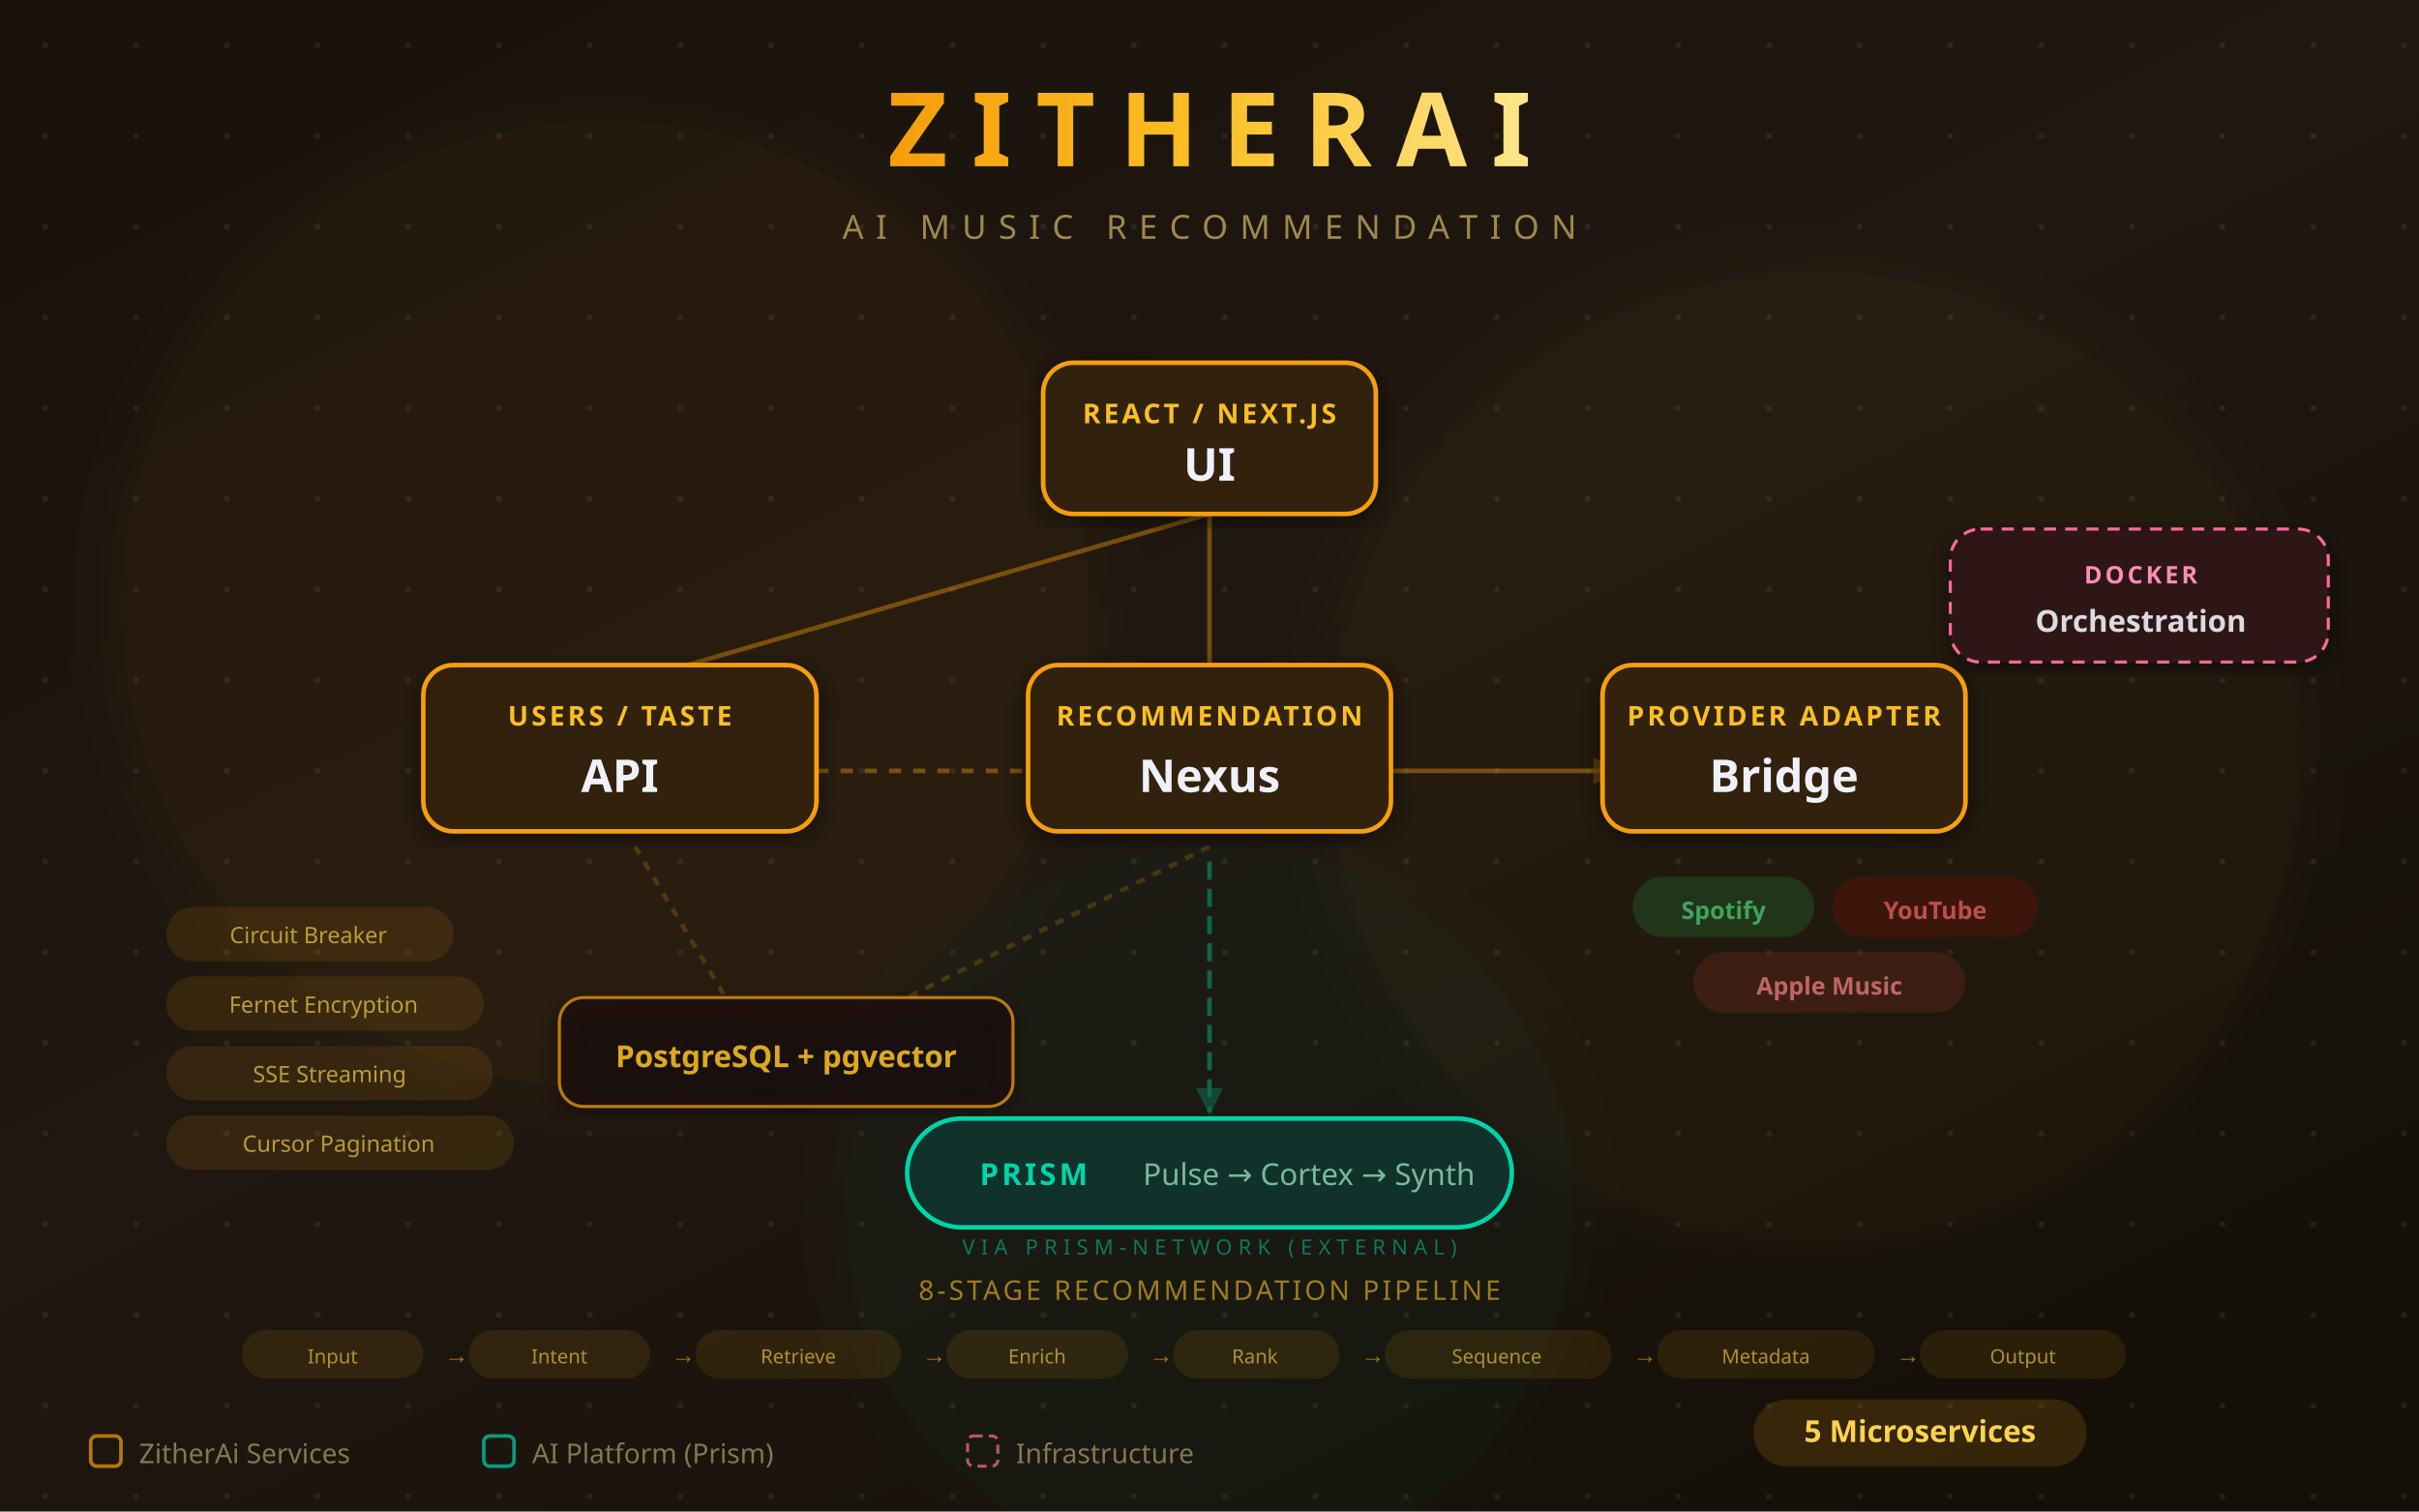
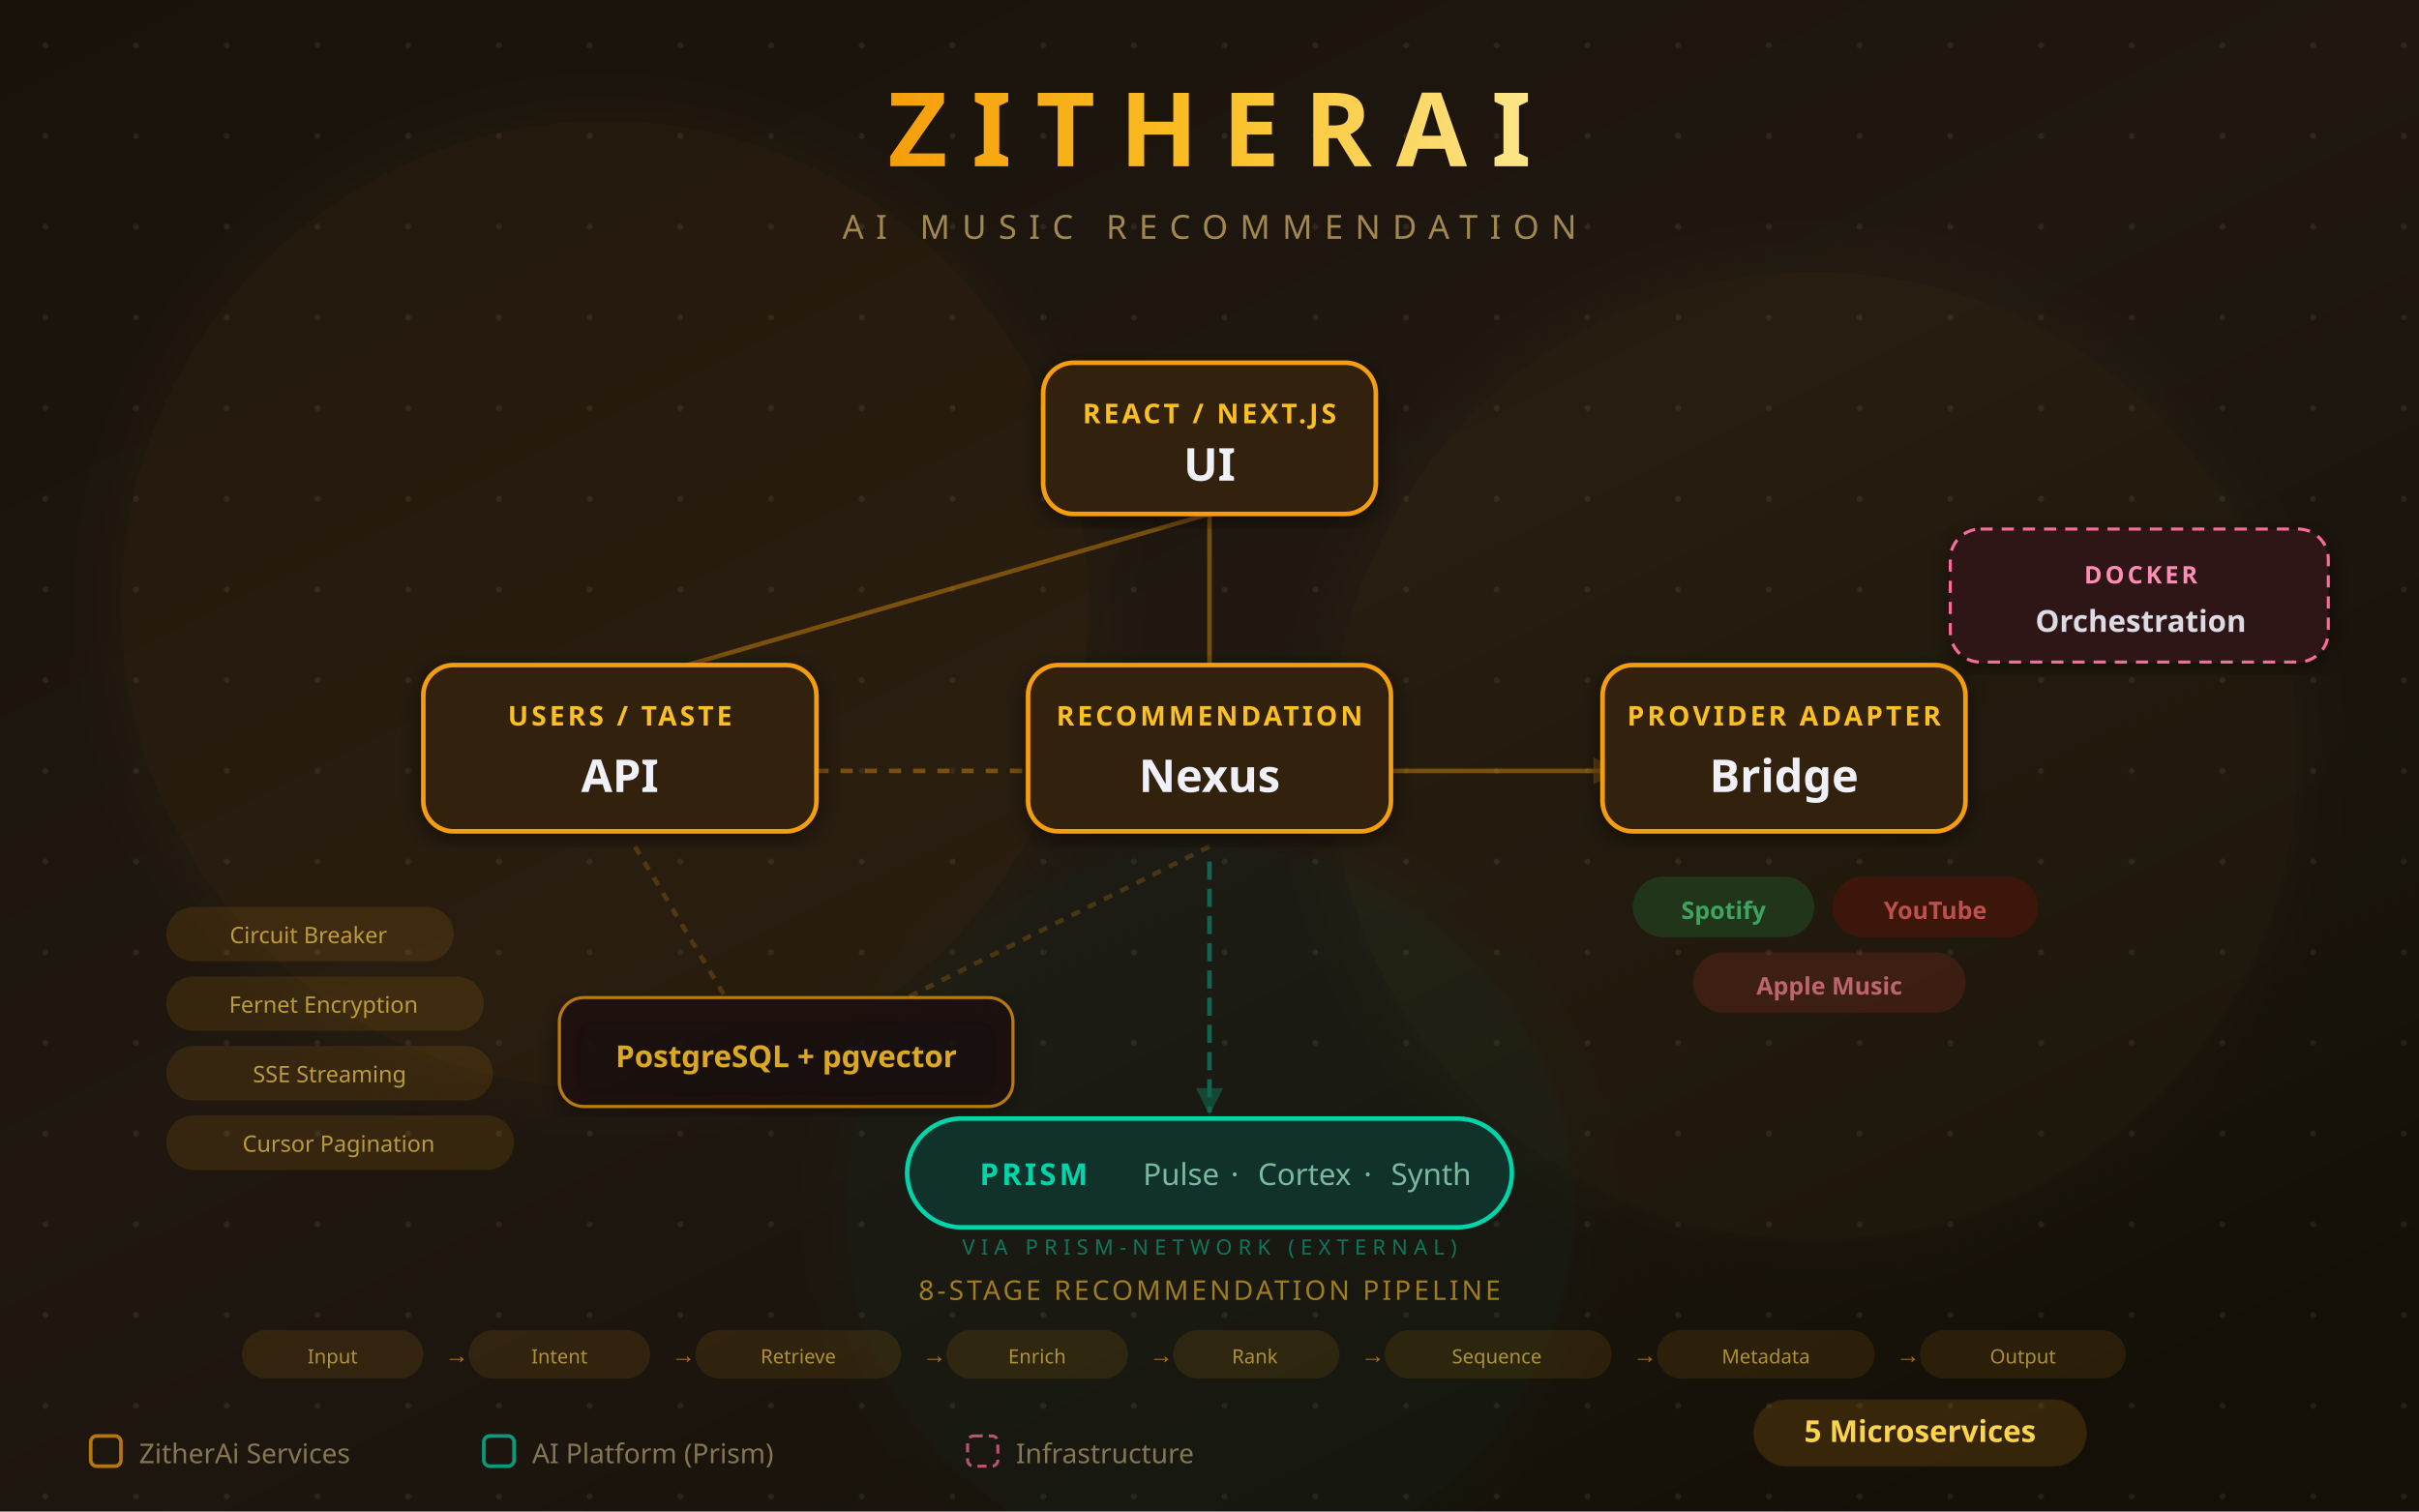
<svg xmlns="http://www.w3.org/2000/svg" viewBox="0 0 800 500">
  <defs>
    <linearGradient id="bg" x1="0" y1="0" x2="0.8" y2="1">
      <stop offset="0%" stop-color="#18120a" />
      <stop offset="50%" stop-color="#201810" />
      <stop offset="100%" stop-color="#141008" />
    </linearGradient>
    <linearGradient id="titleGrad" x1="0" y1="0" x2="1" y2="0">
      <stop offset="0%" stop-color="#f59e0b" />
      <stop offset="50%" stop-color="#fbbf24" />
      <stop offset="100%" stop-color="#fde68a" />
    </linearGradient>
    <filter id="glowSoft">
      <feGaussianBlur stdDeviation="12" result="blur" />
      <feMerge>
        <feMergeNode in="blur" />
        <feMergeNode in="SourceGraphic" />
      </feMerge>
    </filter>
    <filter id="nodeShadow">
      <feDropShadow dx="0" dy="2" stdDeviation="4" flood-color="#000" flood-opacity="0.5" />
    </filter>
    <marker id="arrowAmber" viewBox="0 0 10 10" refX="9" refY="5" markerWidth="6" markerHeight="6" orient="auto-start-reverse">
      <path d="M 0 0 L 10 5 L 0 10 z" fill="#f59e0b" opacity="0.6" />
    </marker>
    <marker id="arrowTeal" viewBox="0 0 10 10" refX="9" refY="5" markerWidth="6" markerHeight="6" orient="auto-start-reverse">
      <path d="M 0 0 L 10 5 L 0 10 z" fill="#00d4aa" opacity="0.6" />
    </marker>
  </defs>
  <rect width="800" height="500" fill="url(#bg)" />
  <g opacity="0.07">
    <pattern id="dots" x="0" y="0" width="30" height="30" patternUnits="userSpaceOnUse">
      <circle cx="15" cy="15" r="1" fill="#ffffff" />
    </pattern>
    <rect width="800" height="500" fill="url(#dots)" />
  </g>
  <circle cx="200" cy="200" r="160" fill="#f59e0b" opacity="0.04" filter="url(#glowSoft)" />
  <circle cx="600" cy="250" r="160" fill="#fbbf24" opacity="0.035" filter="url(#glowSoft)" />
  <circle cx="400" cy="400" r="120" fill="#00d4aa" opacity="0.03" filter="url(#glowSoft)" />
  <text x="400" y="55" text-anchor="middle" font-size="34" font-weight="800" fill="url(#titleGrad)" font-family="'Segoe UI', system-ui, -apple-system, sans-serif" letter-spacing="8">ZITHERAI</text>
  <text x="400" y="79" text-anchor="middle" font-size="11" fill="#a08850" font-family="'Segoe UI', system-ui, sans-serif" letter-spacing="4" font-weight="400">AI MUSIC RECOMMENDATION</text>
  <g stroke-width="1.5" fill="none" opacity="0.4">
    <line x1="400" y1="170" x2="210" y2="225" stroke="#f59e0b" />
    <line x1="400" y1="170" x2="400" y2="225" stroke="#f59e0b" />
    <line x1="270" y1="255" x2="345" y2="255" stroke="#f59e0b" stroke-dasharray="4 4" />
    <line x1="455" y1="255" x2="535" y2="255" stroke="#f59e0b" marker-end="url(#arrowAmber)" />
    <line x1="400" y1="285" x2="400" y2="368" stroke="#00d4aa" stroke-dasharray="6 3" marker-end="url(#arrowTeal)" />
    <line x1="210" y1="280" x2="240" y2="330" stroke="#f59e0b" stroke-dasharray="3 3" opacity="0.5" />
    <line x1="400" y1="280" x2="300" y2="330" stroke="#f59e0b" stroke-dasharray="3 3" opacity="0.5" />
  </g>
  <g filter="url(#nodeShadow)">
    <rect x="345" y="120" width="110" height="50" rx="10" fill="#201810" stroke="#f59e0b" stroke-width="1.5" />
    <rect x="345" y="120" width="110" height="50" rx="10" fill="#f59e0b" opacity="0.08" />
    <text x="400" y="140" text-anchor="middle" font-size="9" fill="#fbbf24" font-family="'Segoe UI', system-ui, sans-serif" font-weight="600" letter-spacing="1">REACT / NEXT.JS</text>
    <text x="400" y="159" text-anchor="middle" font-size="15" fill="#f0f0f8" font-family="'Segoe UI', system-ui, sans-serif" font-weight="700">UI</text>
  </g>
  <g filter="url(#nodeShadow)">
    <rect x="140" y="220" width="130" height="55" rx="10" fill="#201810" stroke="#f59e0b" stroke-width="1.5" />
    <rect x="140" y="220" width="130" height="55" rx="10" fill="#f59e0b" opacity="0.08" />
    <text x="205" y="240" text-anchor="middle" font-size="9" fill="#fbbf24" font-family="'Segoe UI', system-ui, sans-serif" font-weight="600" letter-spacing="1">USERS / TASTE</text>
    <text x="205" y="262" text-anchor="middle" font-size="15" fill="#f0f0f8" font-family="'Segoe UI', system-ui, sans-serif" font-weight="700">API</text>
  </g>
  <g filter="url(#nodeShadow)">
    <rect x="340" y="220" width="120" height="55" rx="10" fill="#201810" stroke="#f59e0b" stroke-width="1.5" />
    <rect x="340" y="220" width="120" height="55" rx="10" fill="#f59e0b" opacity="0.08" />
    <text x="400" y="240" text-anchor="middle" font-size="9" fill="#fbbf24" font-family="'Segoe UI', system-ui, sans-serif" font-weight="600" letter-spacing="1">RECOMMENDATION</text>
    <text x="400" y="262" text-anchor="middle" font-size="15" fill="#f0f0f8" font-family="'Segoe UI', system-ui, sans-serif" font-weight="700">Nexus</text>
  </g>
  <g filter="url(#nodeShadow)">
    <rect x="530" y="220" width="120" height="55" rx="10" fill="#201810" stroke="#f59e0b" stroke-width="1.5" />
    <rect x="530" y="220" width="120" height="55" rx="10" fill="#f59e0b" opacity="0.08" />
    <text x="590" y="240" text-anchor="middle" font-size="9" fill="#fbbf24" font-family="'Segoe UI', system-ui, sans-serif" font-weight="600" letter-spacing="1">PROVIDER ADAPTER</text>
    <text x="590" y="262" text-anchor="middle" font-size="15" fill="#f0f0f8" font-family="'Segoe UI', system-ui, sans-serif" font-weight="700">Bridge</text>
  </g>
  <g filter="url(#nodeShadow)">
    <rect x="645" y="175" width="125" height="44" rx="10" fill="#201210" stroke="#ff6b9d" stroke-width="1" stroke-dasharray="4 3" />
    <rect x="645" y="175" width="125" height="44" rx="10" fill="#ff6b9d" opacity="0.06" />
    <text x="708" y="193" text-anchor="middle" font-size="8" fill="#ff8db5" font-family="'Segoe UI', system-ui, sans-serif" font-weight="600" letter-spacing="1">DOCKER</text>
    <text x="708" y="209" text-anchor="middle" font-size="10" fill="#f0f0f8" font-family="'Segoe UI', system-ui, sans-serif" font-weight="600" opacity="0.9">Orchestration</text>
  </g>
  <g filter="url(#nodeShadow)">
    <rect x="185" y="330" width="150" height="36" rx="8" fill="#201810" stroke="#f59e0b" stroke-width="1" opacity="0.7" />
    <text x="260" y="353" text-anchor="middle" font-size="10" fill="#fbbf24" font-family="'Segoe UI', system-ui, sans-serif" font-weight="600" opacity="0.85">PostgreSQL + pgvector</text>
  </g>
  <g transform="translate(540, 290)" opacity="0.7">
    <rect x="0" y="0" width="60" height="20" rx="10" fill="#1db954" opacity="0.25" />
    <text x="30" y="14" text-anchor="middle" font-size="8" fill="#4ade80" font-family="'Segoe UI', system-ui, sans-serif" font-weight="600">Spotify</text>
    <rect x="66" y="0" width="68" height="20" rx="10" fill="#ff0000" opacity="0.18" />
    <text x="100" y="14" text-anchor="middle" font-size="8" fill="#ff6666" font-family="'Segoe UI', system-ui, sans-serif" font-weight="600">YouTube</text>
  </g>
  <g transform="translate(560, 315)" opacity="0.7">
    <rect x="0" y="0" width="90" height="20" rx="10" fill="#fc3c44" opacity="0.18" />
    <text x="45" y="14" text-anchor="middle" font-size="8" fill="#ff8890" font-family="'Segoe UI', system-ui, sans-serif" font-weight="600">Apple Music</text>
  </g>
  <g transform="translate(300, 370)">
    <rect x="0" y="0" width="200" height="36" rx="18" fill="#122420" stroke="#00d4aa" stroke-width="1.5" />
    <rect x="0" y="0" width="200" height="36" rx="18" fill="#00d4aa" opacity="0.08" />
    <text x="24" y="22" font-size="10" fill="#00d4aa" font-family="'Segoe UI', system-ui, sans-serif" font-weight="700" letter-spacing="1">PRISM</text>
-     <text x="78" y="22" font-size="10" fill="#7ab8a0" font-family="'Segoe UI', system-ui, sans-serif" font-weight="400">Pulse → Cortex → Synth</text>
+     <text y="22" font-size="10" fill="#7ab8a0" font-family="'Segoe UI', system-ui, sans-serif" font-weight="400">
+       <tspan x="78">Pulse</tspan>
+       <tspan x="107">·</tspan>
+       <tspan x="116">Cortex</tspan>
+       <tspan x="151">·</tspan>
+       <tspan x="160">Synth</tspan>
+     </text>
  </g>
  <text x="400" y="415" text-anchor="middle" font-size="7" fill="#00d4aa" font-family="'Segoe UI', system-ui, sans-serif" opacity="0.5" letter-spacing="2">VIA PRISM-NETWORK (EXTERNAL)</text>
  <text x="400" y="430" text-anchor="middle" font-size="9" fill="#fbbf24" font-family="'Segoe UI', system-ui, sans-serif" opacity="0.6" letter-spacing="1">8-STAGE RECOMMENDATION PIPELINE</text>
  <g transform="translate(80, 440)" opacity="0.65">
    <rect x="0" y="0" width="60" height="16" rx="8" fill="#f59e0b" opacity="0.15" />
    <text x="30" y="11" text-anchor="middle" font-size="6.5" fill="#fcd34d" font-family="'Segoe UI', system-ui, sans-serif">Input</text>
    <text x="67" y="11" fill="#f59e0b" font-size="8">→</text>
    <rect x="75" y="0" width="60" height="16" rx="8" fill="#f59e0b" opacity="0.15" />
    <text x="105" y="11" text-anchor="middle" font-size="6.5" fill="#fcd34d" font-family="'Segoe UI', system-ui, sans-serif">Intent</text>
    <text x="142" y="11" fill="#f59e0b" font-size="8">→</text>
    <rect x="150" y="0" width="68" height="16" rx="8" fill="#f59e0b" opacity="0.15" />
    <text x="184" y="11" text-anchor="middle" font-size="6.5" fill="#fcd34d" font-family="'Segoe UI', system-ui, sans-serif">Retrieve</text>
    <text x="225" y="11" fill="#f59e0b" font-size="8">→</text>
    <rect x="233" y="0" width="60" height="16" rx="8" fill="#f59e0b" opacity="0.15" />
    <text x="263" y="11" text-anchor="middle" font-size="6.5" fill="#fcd34d" font-family="'Segoe UI', system-ui, sans-serif">Enrich</text>
    <text x="300" y="11" fill="#f59e0b" font-size="8">→</text>
    <rect x="308" y="0" width="55" height="16" rx="8" fill="#f59e0b" opacity="0.15" />
    <text x="335" y="11" text-anchor="middle" font-size="6.5" fill="#fcd34d" font-family="'Segoe UI', system-ui, sans-serif">Rank</text>
    <text x="370" y="11" fill="#f59e0b" font-size="8">→</text>
    <rect x="378" y="0" width="75" height="16" rx="8" fill="#f59e0b" opacity="0.15" />
    <text x="415" y="11" text-anchor="middle" font-size="6.5" fill="#fcd34d" font-family="'Segoe UI', system-ui, sans-serif">Sequence</text>
    <text x="460" y="11" fill="#f59e0b" font-size="8">→</text>
    <rect x="468" y="0" width="72" height="16" rx="8" fill="#f59e0b" opacity="0.15" />
    <text x="504" y="11" text-anchor="middle" font-size="6.5" fill="#fcd34d" font-family="'Segoe UI', system-ui, sans-serif">Metadata</text>
    <text x="547" y="11" fill="#f59e0b" font-size="8">→</text>
    <rect x="555" y="0" width="68" height="16" rx="8" fill="#f59e0b" opacity="0.15" />
    <text x="589" y="11" text-anchor="middle" font-size="6.5" fill="#fcd34d" font-family="'Segoe UI', system-ui, sans-serif">Output</text>
  </g>
  <g transform="translate(55, 300)" opacity="0.7">
    <rect x="0" y="0" width="95" height="18" rx="9" fill="#f59e0b" opacity="0.15" />
    <text x="47" y="12" text-anchor="middle" font-size="7.5" fill="#fcd34d" font-family="'Segoe UI', system-ui, sans-serif" font-weight="500">Circuit Breaker</text>
  </g>
  <g transform="translate(55, 323)" opacity="0.7">
    <rect x="0" y="0" width="105" height="18" rx="9" fill="#f59e0b" opacity="0.15" />
    <text x="52" y="12" text-anchor="middle" font-size="7.5" fill="#fcd34d" font-family="'Segoe UI', system-ui, sans-serif" font-weight="500">Fernet Encryption</text>
  </g>
  <g transform="translate(55, 346)" opacity="0.7">
    <rect x="0" y="0" width="108" height="18" rx="9" fill="#f59e0b" opacity="0.15" />
    <text x="54" y="12" text-anchor="middle" font-size="7.5" fill="#fcd34d" font-family="'Segoe UI', system-ui, sans-serif" font-weight="500">SSE Streaming</text>
  </g>
  <g transform="translate(55, 369)" opacity="0.7">
    <rect x="0" y="0" width="115" height="18" rx="9" fill="#f59e0b" opacity="0.15" />
    <text x="57" y="12" text-anchor="middle" font-size="7.5" fill="#fcd34d" font-family="'Segoe UI', system-ui, sans-serif" font-weight="500">Cursor Pagination</text>
  </g>
  <g transform="translate(30, 475)" opacity="0.7">
    <rect x="0" y="0" width="10" height="10" rx="2" stroke="#f59e0b" stroke-width="1.2" fill="none" />
    <text x="16" y="9" font-size="9" fill="#b0a070" font-family="'Segoe UI', system-ui, sans-serif">ZitherAi Services</text>
    <rect x="130" y="0" width="10" height="10" rx="2" stroke="#00d4aa" stroke-width="1.2" fill="none" />
    <text x="146" y="9" font-size="9" fill="#b0a070" font-family="'Segoe UI', system-ui, sans-serif">AI Platform (Prism)</text>
    <rect x="290" y="0" width="10" height="10" rx="2" stroke="#ff6b9d" stroke-width="1" fill="none" stroke-dasharray="3 2" />
    <text x="306" y="9" font-size="9" fill="#b0a070" font-family="'Segoe UI', system-ui, sans-serif">Infrastructure</text>
  </g>
  <g transform="translate(580, 475)">
    <rect x="0" y="-12" width="110" height="22" rx="11" fill="#f59e0b" opacity="0.15" stroke="#f59e0b" stroke-width="0.5" stroke-opacity="0.4" />
    <text x="55" y="2" text-anchor="middle" font-size="10" fill="#fcd34d" font-family="'Segoe UI', system-ui, sans-serif" font-weight="600">5 Microservices</text>
  </g>
</svg>
